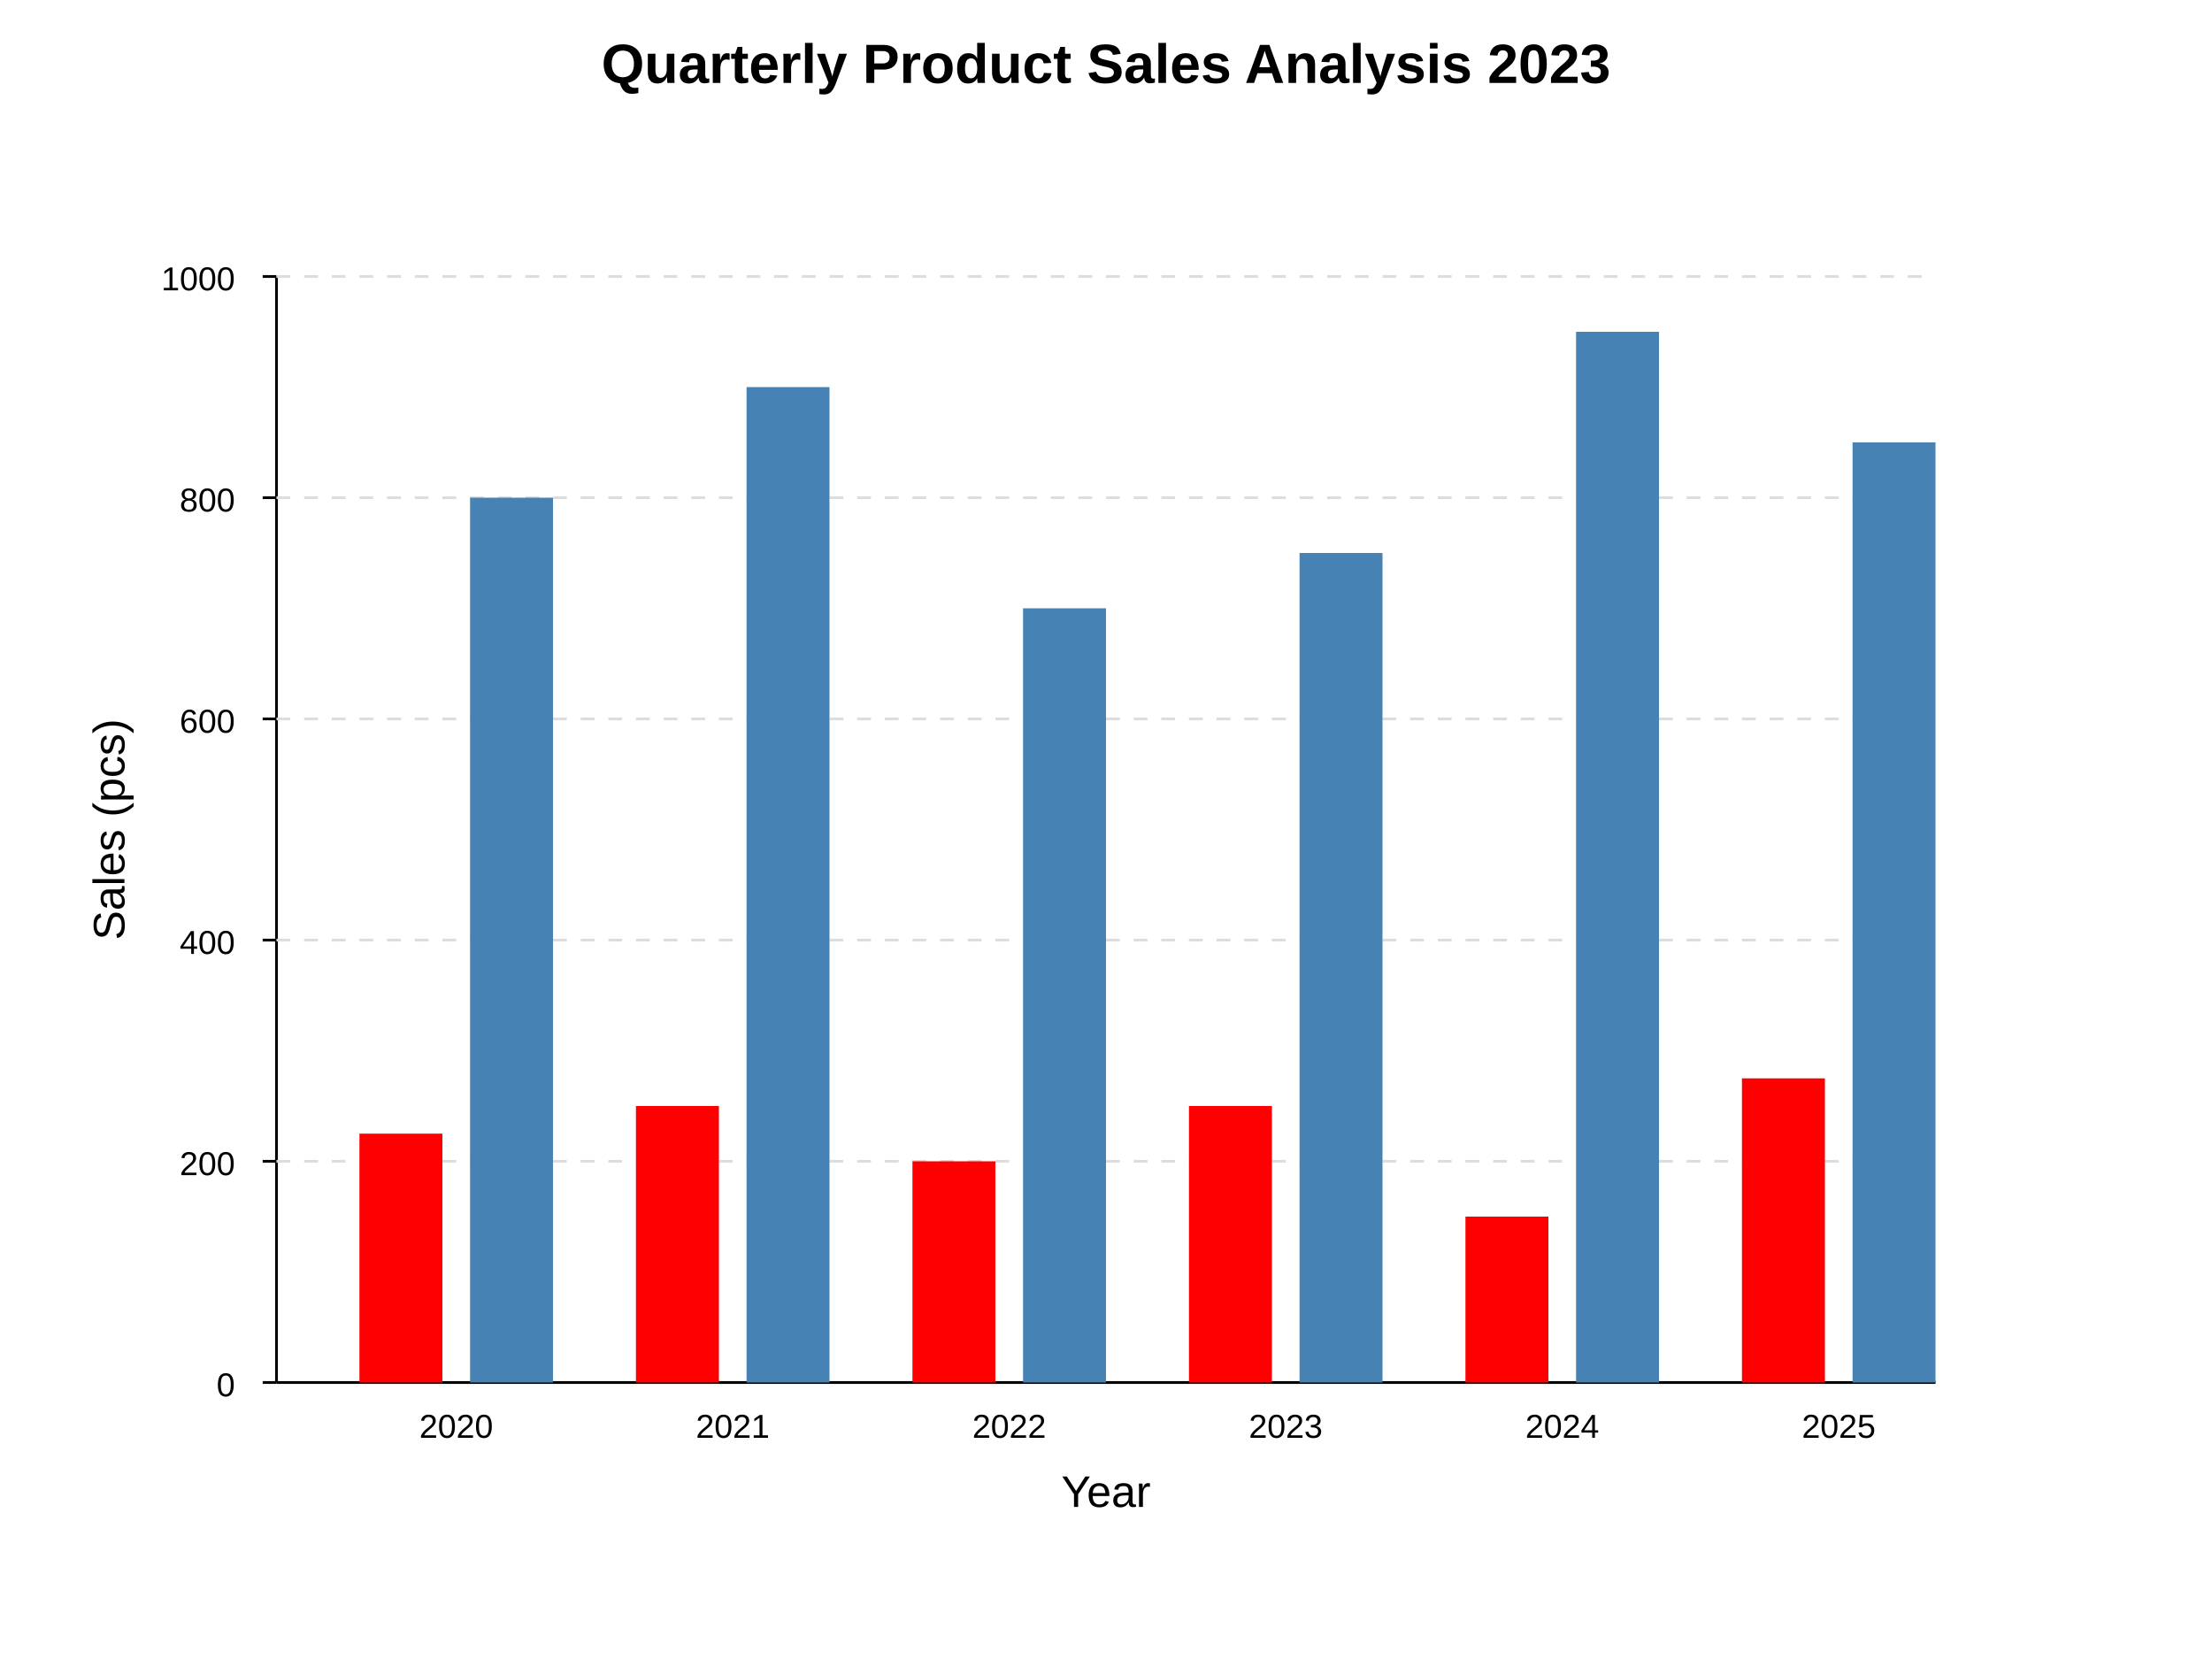
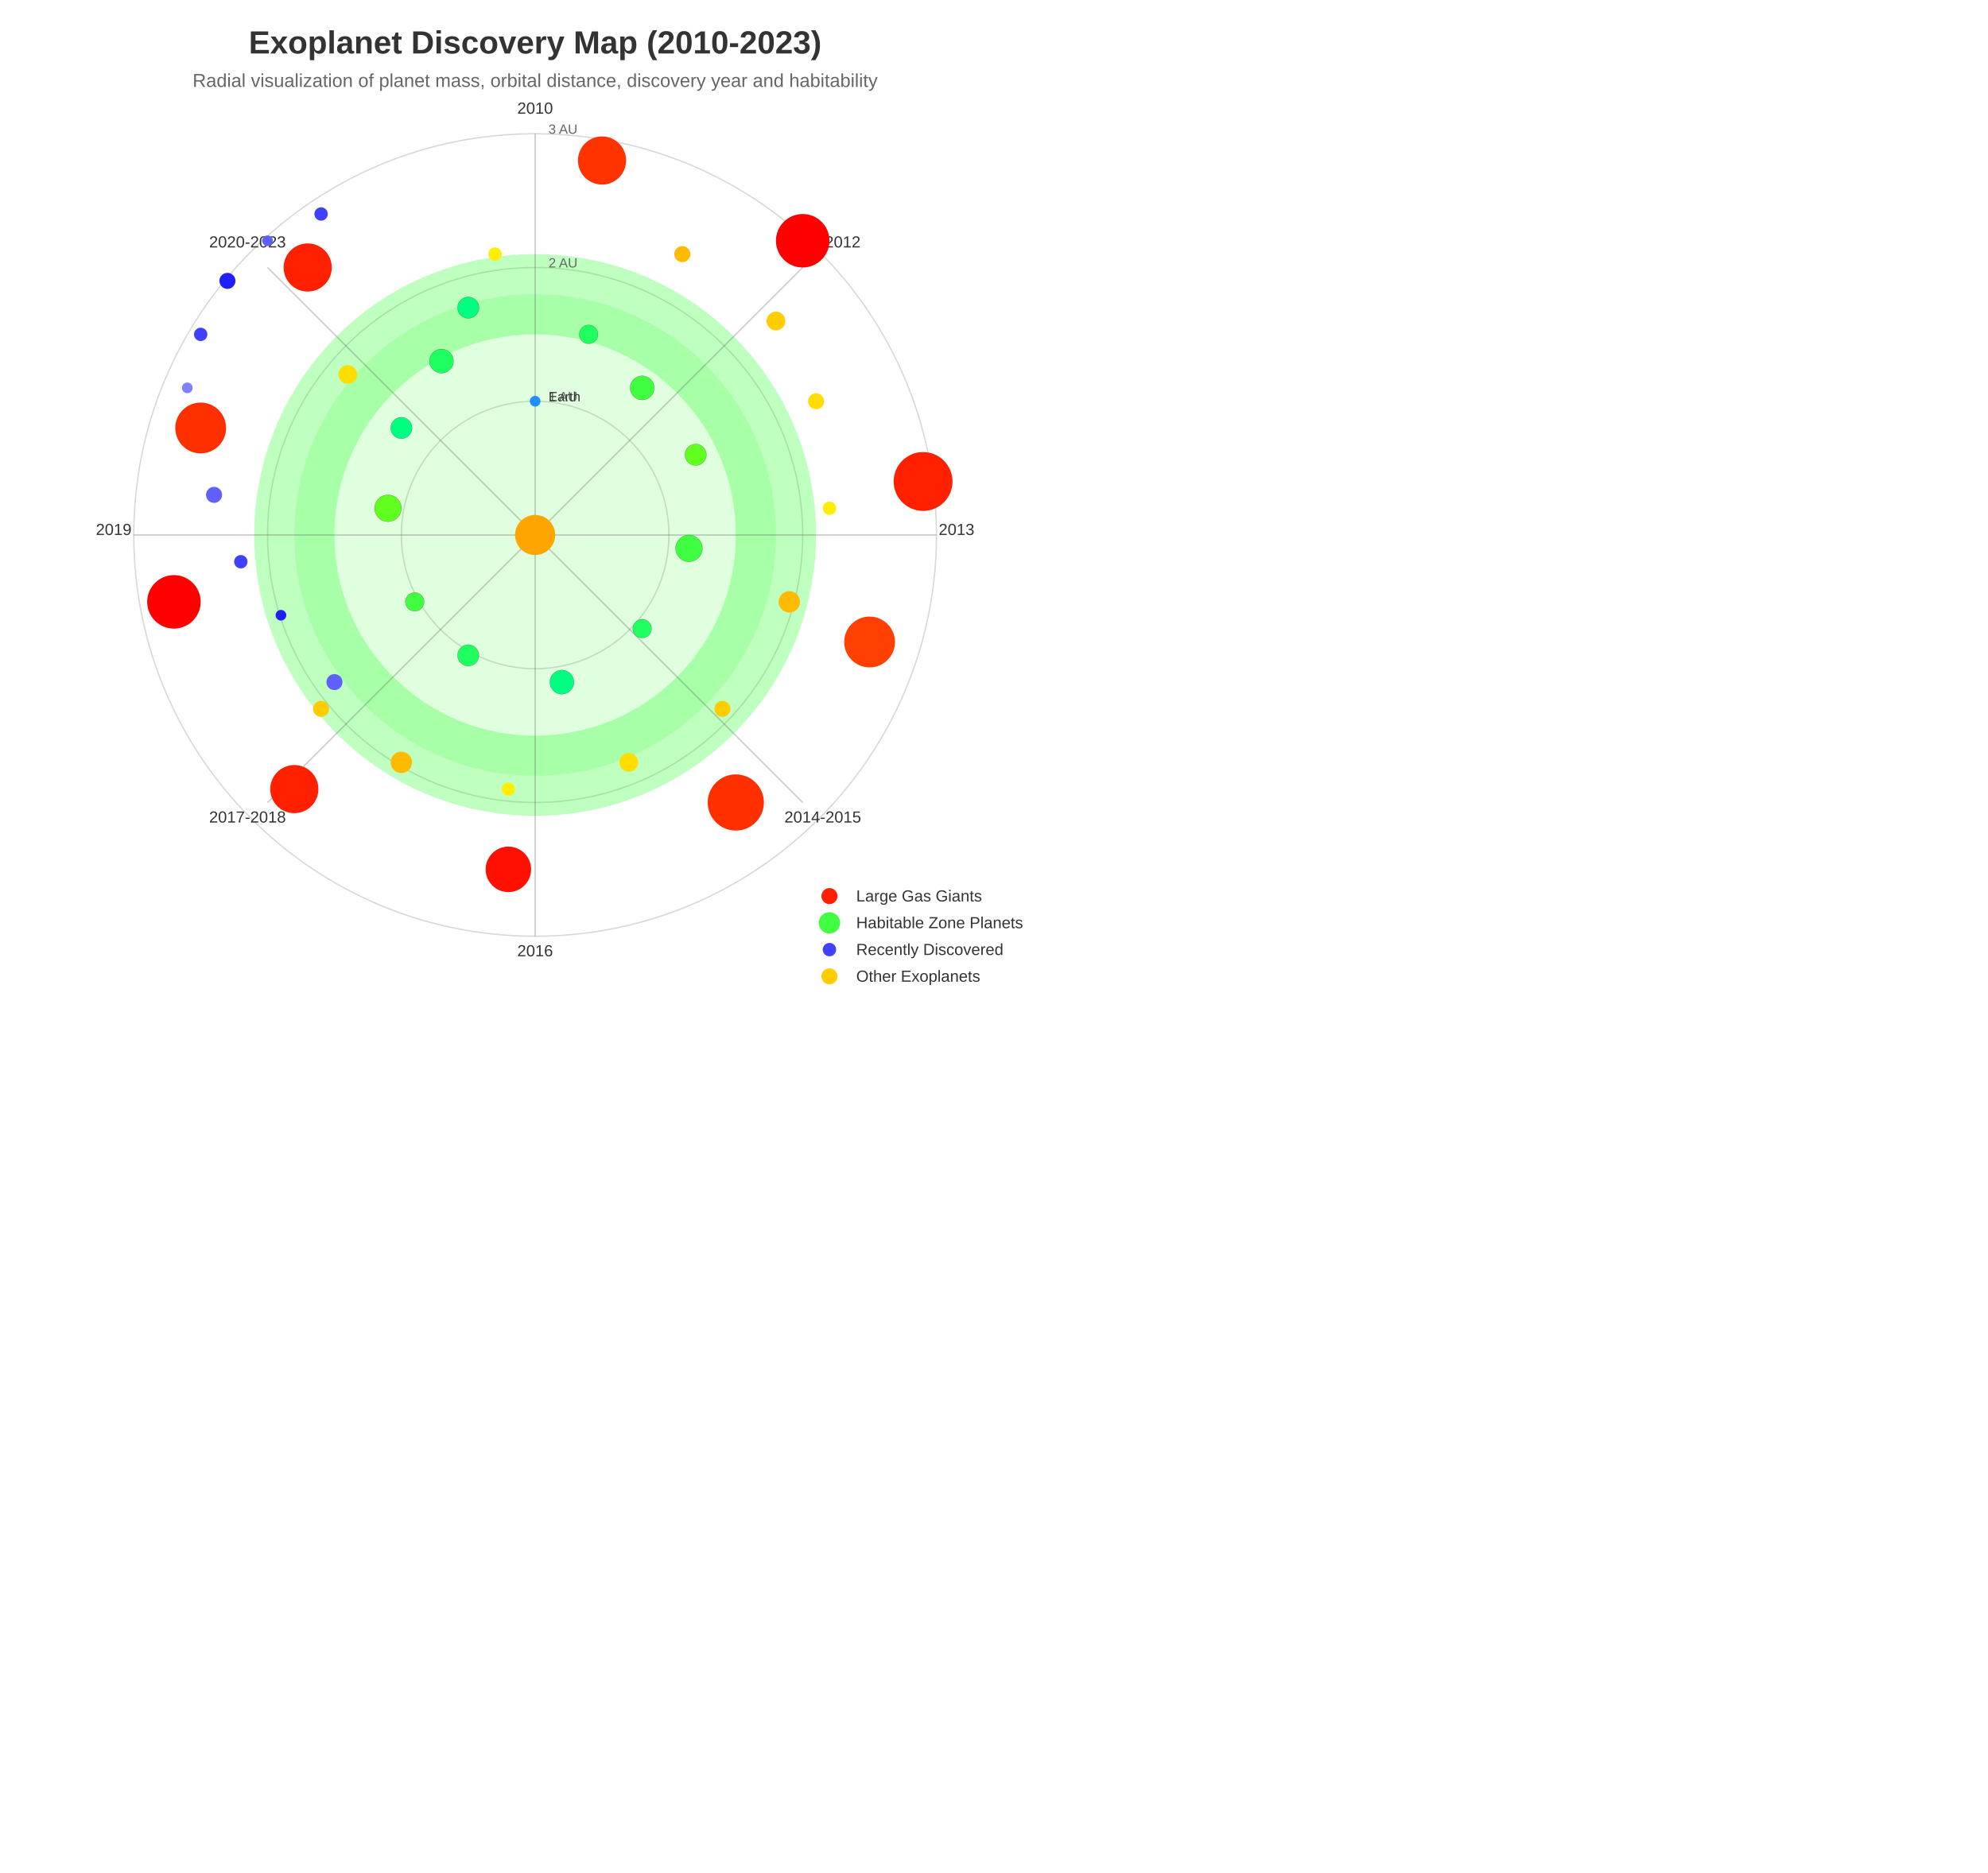
- <svg xmlns="http://www.w3.org/2000/svg" height="600" id="svg" tag_name="svg" version="1.1" width="800">
-   <text font-family="Arial" font-size="20" font-weight="bold" id="text_14" tag_name="svg/text_14" text-anchor="middle" x="400" y="30">
-     Quarterly Product Sales Analysis 2023
+ <svg xmlns="http://www.w3.org/2000/svg" height="1400" id="svg" tag_name="svg" width="1486">
+   <defs id="defs" tag_name="svg/defs">
+     <filter height="200%" id="filter" tag_name="svg/defs/filter" width="200%" x="-50%" y="-50%">
+       <fegaussianblur id="fegaussianblur" result="blur" stdDeviation="3" tag_name="svg/defs/filter/fegaussianblur" />
+       <fecomposite id="fecomposite" in="SourceGraphic" in2="blur" operator="over" tag_name="svg/defs/filter/fecomposite" />
+     </filter>
+   </defs>
+   <g id="g_1" stroke="#33333330" stroke-width="1" tag_name="svg/g_1">
+     <circle cx="400" cy="400" fill="none" id="circle_52" r="100" tag_name="svg/g_1/circle_52" />
+     <circle cx="400" cy="400" fill="none" id="circle_51" r="200" tag_name="svg/g_1/circle_51" />
+     <circle cx="400" cy="400" fill="none" id="circle_50" r="300" tag_name="svg/g_1/circle_50" />
+     <circle class="reveliobad_1  reveliogood_9 reveliobad_3" cx="400" cy="400" fill="#00ff0020" id="circle_49" r="180" stroke="#00ff0040" stroke-width="60" tag_name="svg/g_1/circle_49" />
+   </g>
+   <g id="g" stroke="#33333340" stroke-width="1" tag_name="svg/g">
+     <line id="line_7" tag_name="svg/g/line_7" x1="400" x2="400" y1="400" y2="100" />
+     <line id="line_6" tag_name="svg/g/line_6" x1="400" x2="700" y1="400" y2="400" />
+     <line id="line_5" tag_name="svg/g/line_5" x1="400" x2="400" y1="400" y2="700" />
+     <line id="line_4" tag_name="svg/g/line_4" x1="400" x2="100" y1="400" y2="400" />
+     <line id="line_3" tag_name="svg/g/line_3" x1="400" x2="600" y1="400" y2="200" />
+     <line id="line_2" tag_name="svg/g/line_2" x1="400" x2="600" y1="400" y2="600" />
+     <line id="line_1" tag_name="svg/g/line_1" x1="400" x2="200" y1="400" y2="600" />
+     <line id="line" tag_name="svg/g/line" x1="400" x2="200" y1="400" y2="200" />
+   </g>
+   <text fill="#333333" font-family="Arial" font-size="12" id="text_17" tag_name="svg/text_17" text-anchor="middle" x="400" y="85">
+     2010
  </text>
-   <line id="line_12" stroke="black" tag_name="svg/line_12" x1="100" x2="700" y1="500" y2="500" />
-   <line id="line_11" stroke="black" tag_name="svg/line_11" x1="100" x2="100" y1="500" y2="100" />
-   <line id="line_10" stroke="black" tag_name="svg/line_10" x1="95" x2="100" y1="500" y2="500" />
-   <text font-family="Arial" font-size="12" id="text_13" tag_name="svg/text_13" text-anchor="end" x="85" y="505">
-     0
+   <text fill="#333333" font-family="Arial" font-size="12" id="text_16" tag_name="svg/text_16" text-anchor="middle" x="715" y="400">
+     2013
  </text>
-   <line id="line_9" stroke="black" tag_name="svg/line_9" x1="95" x2="100" y1="420" y2="420" />
-   <text font-family="Arial" font-size="12" id="text_12" tag_name="svg/text_12" text-anchor="end" x="85" y="425">
-     200
+   <text fill="#333333" font-family="Arial" font-size="12" id="text_15" tag_name="svg/text_15" text-anchor="middle" x="400" y="715">
+     2016
  </text>
-   <line id="line_8" stroke="black" tag_name="svg/line_8" x1="95" x2="100" y1="340" y2="340" />
-   <text font-family="Arial" font-size="12" id="text_11" tag_name="svg/text_11" text-anchor="end" x="85" y="345">
-     400
+   <text fill="#333333" font-family="Arial" font-size="12" id="text_14" tag_name="svg/text_14" text-anchor="middle" x="85" y="400">
+     2019
  </text>
-   <line id="line_7" stroke="black" tag_name="svg/line_7" x1="95" x2="100" y1="260" y2="260" />
-   <text font-family="Arial" font-size="12" id="text_10" tag_name="svg/text_10" text-anchor="end" x="85" y="265">
-     600
+   <text fill="#333333" font-family="Arial" font-size="12" id="text_13" tag_name="svg/text_13" text-anchor="middle" x="615" y="185">
+     2011-2012
  </text>
-   <line id="line_6" stroke="black" tag_name="svg/line_6" x1="95" x2="100" y1="180" y2="180" />
-   <text font-family="Arial" font-size="12" id="text_9" tag_name="svg/text_9" text-anchor="end" x="85" y="185">
-     800
+   <text fill="#333333" font-family="Arial" font-size="12" id="text_12" tag_name="svg/text_12" text-anchor="middle" x="615" y="615">
+     2014-2015
  </text>
-   <line id="line_5" stroke="black" tag_name="svg/line_5" x1="95" x2="100" y1="100" y2="100" />
-   <text font-family="Arial" font-size="12" id="text_8" tag_name="svg/text_8" text-anchor="end" x="85" y="105">
-     1000
+   <text fill="#333333" font-family="Arial" font-size="12" id="text_11" tag_name="svg/text_11" text-anchor="middle" x="185" y="615">
+     2017-2018
  </text>
-   <g id="g" stroke="#dddddd" stroke-dasharray="5,5" tag_name="svg/g">
-     <line id="line_4" tag_name="svg/g/line_4" x1="100" x2="700" y1="420" y2="420" />
-     <line id="line_3" tag_name="svg/g/line_3" x1="100" x2="700" y1="340" y2="340" />
-     <line id="line_2" tag_name="svg/g/line_2" x1="100" x2="700" y1="260" y2="260" />
-     <line id="line_1" tag_name="svg/g/line_1" x1="100" x2="700" y1="180" y2="180" />
-     <line id="line" tag_name="svg/g/line" x1="100" x2="700" y1="100" y2="100" />
-   </g>
-   <text font-family="Arial" font-size="16" id="text_7" tag_name="svg/text_7" text-anchor="middle" x="400" y="545">
-     Year
+   <text fill="#333333" font-family="Arial" font-size="12" id="text_10" tag_name="svg/text_10" text-anchor="middle" x="185" y="185">
+     2020-2023
  </text>
-   <text font-family="Arial" font-size="16" id="text_6" tag_name="svg/text_6" text-anchor="middle" transform="rotate(-90, 45, 300)" x="45" y="300">
-     Sales (pcs)
+   <text fill="#666666" font-family="Arial" font-size="10" id="text_9" tag_name="svg/text_9" text-anchor="start" x="410" y="300">
+     1 AU
  </text>
-   <rect class="reveliogood_2 reveliobad_1 reveliogood_3" fill="red" height="90" id="rect_11" tag_name="svg/rect_11" width="30" x="130" y="410" />
-   <rect class="reveliogood_2 reveliogood_4" fill="red" height="100" id="rect_10" tag_name="svg/rect_10" width="30" x="230" y="400" />
-   <rect class="reveliogood_2 reveliogood_5" fill="red" height="80" id="rect_9" tag_name="svg/rect_9" width="30" x="330" y="420" />
-   <rect class="reveliogood_2 reveliogood_6" fill="red" height="100" id="rect_8" tag_name="svg/rect_8" width="30" x="430" y="400" />
-   <rect class="reveliogood_2 reveliogood_7" fill="red" height="60" id="rect_7" tag_name="svg/rect_7" width="30" x="530" y="440" />
-   <rect class="reveliogood_2 reveliogood_8" fill="red" height="110" id="rect_6" tag_name="svg/rect_6" width="30" x="630" y="390" />
-   <rect class="reveliogood reveliogood_3" fill="steelblue" height="320" id="rect_5" tag_name="svg/rect_5" width="30" x="170" y="180" />
-   <rect class="reveliogood reveliogood_4" fill="steelblue" height="360" id="rect_4" tag_name="svg/rect_4" width="30" x="270" y="140" />
-   <rect class="reveliogood reveliogood_5" fill="steelblue" height="280" id="rect_3" tag_name="svg/rect_3" width="30" x="370" y="220" />
-   <rect class="reveliogood reveliogood_6" fill="steelblue" height="300" id="rect_2" tag_name="svg/rect_2" width="30" x="470" y="200" />
-   <rect class="reveliogood reveliogood_7" fill="steelblue" height="380" id="rect_1" tag_name="svg/rect_1" width="30" x="570" y="120" />
-   <rect class="reveliogood reveliogood_8" fill="steelblue" height="340" id="rect" tag_name="svg/rect" width="30" x="670" y="160" />
-   <text font-family="Arial" font-size="12" id="text_5" tag_name="svg/text_5" text-anchor="middle" x="165" y="520">
-     2020
+   <text fill="#666666" font-family="Arial" font-size="10" id="text_8" tag_name="svg/text_8" text-anchor="start" x="410" y="200">
+     2 AU
  </text>
-   <text font-family="Arial" font-size="12" id="text_4" tag_name="svg/text_4" text-anchor="middle" x="265" y="520">
-     2021
+   <text fill="#666666" font-family="Arial" font-size="10" id="text_7" tag_name="svg/text_7" text-anchor="start" x="410" y="100">
+     3 AU
  </text>
-   <text font-family="Arial" font-size="12" id="text_3" tag_name="svg/text_3" text-anchor="middle" x="365" y="520">
-     2022
+   <circle cx="400" cy="400" fill="orange" id="circle_48" r="15" tag_name="svg/circle_48">
+     <animate attributeName="r" dur="4s" id="animate" repeatCount="indefinite" tag_name="svg/circle_48/animate" values="15;17;15" />
+   </circle>
+   <circle cx="400" cy="300" fill="#1E90FF" id="circle_47" r="4" stroke-width="1" tag_name="svg/circle_47" />
+   <text fill="#333333" font-family="Arial" font-size="10" id="text_6" tag_name="svg/text_6" x="410" y="300">
+     Earth
  </text>
-   <text font-family="Arial" font-size="12" id="text_2" tag_name="svg/text_2" text-anchor="middle" x="465" y="520">
-     2023
+   <circle class="reveliogood reveliobad_1  reveliobad_2 reveliobad_3" cx="450" cy="120" fill="#ff3300" id="circle_46" r="18" tag_name="svg/circle_46" />
+   <circle class="reveliogood  reveliobad_2" cx="600" cy="180" fill="#ff0000" id="circle_45" r="20" tag_name="svg/circle_45" />
+   <circle class="reveliogood " cx="690" cy="360" fill="#ff2000" id="circle_44" r="22" tag_name="svg/circle_44" />
+   <circle class="reveliogood reveliobad_1 reveliobad_3" cx="650" cy="480" fill="#ff4000" id="circle_43" r="19" tag_name="svg/circle_43" />
+   <circle class="reveliogood " cx="550" cy="600" fill="#ff3000" id="circle_42" r="21" tag_name="svg/circle_42" />
+   <circle class="reveliogood " cx="380" cy="650" fill="#ff1000" id="circle_41" r="17" tag_name="svg/circle_41" />
+   <circle class="reveliogood reveliobad_1  reveliobad_2 reveliobad_3" cx="220" cy="590" fill="#ff2000" id="circle_40" r="18" tag_name="svg/circle_40" />
+   <circle class="reveliogood reveliobad_1 reveliobad_3" cx="130" cy="450" fill="#ff0000" id="circle_39" r="20" tag_name="svg/circle_39" />
+   <circle class="reveliogood reveliobad_1 reveliobad_3" cx="150" cy="320" fill="#ff3000" id="circle_38" r="19" tag_name="svg/circle_38" />
+   <circle class="reveliogood reveliobad_1 reveliobad_3" cx="230" cy="200" fill="#ff2000" id="circle_37" r="18" tag_name="svg/circle_37" />
+   <circle class="reveliogood_2 reveliogood_6 reveliogood_9" cx="350" cy="230" fill="#00ff80" id="circle_36" r="8" stroke="rgb(0,0,0)" stroke-width="0.1" tag_name="svg/circle_36" />
+   <circle class="reveliogood_2 reveliogood_6 reveliogood_9" cx="440" cy="250" fill="#20ff60" id="circle_35" r="7" stroke="rgb(0,0,0)" stroke-width="0.1" tag_name="svg/circle_35" />
+   <circle class="reveliogood_2 reveliogood_6 reveliogood_9" cx="480" cy="290" fill="#40ff40" id="circle_34" r="9" stroke="rgb(0,0,0)" stroke-width="0.1" tag_name="svg/circle_34" />
+   <circle class="reveliogood_2 reveliogood_6 reveliogood_9" cx="520" cy="340" fill="#60ff20" id="circle_33" r="8" stroke="rgb(0,0,0)" stroke-width="0.1" tag_name="svg/circle_33" />
+   <circle class="reveliogood_2 reveliogood_6 reveliogood_9" cx="515" cy="410" fill="#40ff40" id="circle_32" r="10" stroke="rgb(0,0,0)" stroke-width="0.1" tag_name="svg/circle_32" />
+   <circle class="reveliogood_2 reveliogood_6 reveliogood_9 reveliobad_3" cx="480" cy="470" fill="#20ff60" id="circle_31" r="7" stroke="rgb(0,0,0)" stroke-width="0.1" tag_name="svg/circle_31" />
+   <circle class="reveliogood_2 reveliogood_6 reveliogood_9 reveliobad_3" cx="420" cy="510" fill="#00ff80" id="circle_30" r="9" stroke="rgb(0,0,0)" stroke-width="0.1" tag_name="svg/circle_30" />
+   <circle class="reveliogood_2 reveliogood_6 reveliogood_9" cx="350" cy="490" fill="#20ff60" id="circle_29" r="8" stroke="rgb(0,0,0)" stroke-width="0.1" tag_name="svg/circle_29" />
+   <circle class="reveliogood_2 reveliogood_6 reveliogood_9" cx="310" cy="450" fill="#40ff40" id="circle_28" r="7" stroke="rgb(0,0,0)" stroke-width="0.1" tag_name="svg/circle_28" />
+   <circle class="reveliogood_2 reveliogood_6 reveliogood_9" cx="290" cy="380" fill="#60ff20" id="circle_27" r="10" stroke="rgb(0,0,0)" stroke-width="0.1" tag_name="svg/circle_27" />
+   <circle class="reveliogood_2 reveliogood_6 reveliogood_9 reveliobad_3" cx="300" cy="320" fill="#00ff80" id="circle_26" r="8" stroke="rgb(0,0,0)" stroke-width="0.1" tag_name="svg/circle_26" />
+   <circle class="reveliogood_2 reveliogood_6 reveliogood_9" cx="330" cy="270" fill="#20ff60" id="circle_25" r="9" stroke="rgb(0,0,0)" stroke-width="0.1" tag_name="svg/circle_25" />
+   <circle class="reveliogood_7" cx="240" cy="160" fill="#4040ff" id="circle_24" r="5" tag_name="svg/circle_24" />
+   <circle class="reveliogood_7" cx="200" cy="180" fill="#6060ff" id="circle_23" r="4" tag_name="svg/circle_23" />
+   <circle class="reveliogood_7" cx="170" cy="210" fill="#2020ff" id="circle_22" r="6" tag_name="svg/circle_22" />
+   <circle class="reveliogood_7 reveliobad_1" cx="150" cy="250" fill="#4040ff" id="circle_21" r="5" tag_name="svg/circle_21" />
+   <circle class="reveliogood_7 reveliobad_1" cx="140" cy="290" fill="#8080ff" id="circle_20" r="4" tag_name="svg/circle_20" />
+   <circle class="reveliogood_8 reveliobad_1" cx="160" cy="370" fill="#6060ff" id="circle_19" r="6" tag_name="svg/circle_19" />
+   <circle class="reveliogood_8" cx="180" cy="420" fill="#4040ff" id="circle_18" r="5" tag_name="svg/circle_18" />
+   <circle class="reveliogood_8" cx="210" cy="460" fill="#2020ff" id="circle_17" r="4" tag_name="svg/circle_17" />
+   <circle class="reveliogood_8" cx="250" cy="510" fill="#6060ff" id="circle_16" r="6" tag_name="svg/circle_16" />
+   <circle class="reveliogood_5" cx="580" cy="240" fill="#ffcc00" id="circle_15" r="7" tag_name="svg/circle_15" />
+   <circle class="reveliogood_5" cx="610" cy="300" fill="#ffdd00" id="circle_14" r="6" tag_name="svg/circle_14" />
+   <circle class="reveliogood_5" cx="620" cy="380" fill="#ffee00" id="circle_13" r="5" tag_name="svg/circle_13" />
+   <circle class="reveliogood_5" cx="590" cy="450" fill="#ffbb00" id="circle_12" r="8" tag_name="svg/circle_12" />
+   <circle class="reveliogood_5" cx="540" cy="530" fill="#ffcc00" id="circle_11" r="6" tag_name="svg/circle_11" />
+   <circle class="reveliogood_5" cx="470" cy="570" fill="#ffdd00" id="circle_10" r="7" tag_name="svg/circle_10" />
+   <circle class="reveliogood_5" cx="380" cy="590" fill="#ffee00" id="circle_9" r="5" tag_name="svg/circle_9" />
+   <circle class="reveliogood_5" cx="300" cy="570" fill="#ffbb00" id="circle_8" r="8" tag_name="svg/circle_8" />
+   <circle class="reveliogood_5" cx="240" cy="530" fill="#ffcc00" id="circle_7" r="6" tag_name="svg/circle_7" />
+   <circle class="reveliogood_5" cx="260" cy="280" fill="#ffdd00" id="circle_6" r="7" tag_name="svg/circle_6" />
+   <circle class="reveliogood_5" cx="370" cy="190" fill="#ffee00" id="circle_5" r="5" tag_name="svg/circle_5" />
+   <circle class="reveliogood_5" cx="510" cy="190" fill="#ffbb00" id="circle_4" r="6" tag_name="svg/circle_4" />
+   <circle class="reveliobad_2" cx="620" cy="670" fill="#ff2000" id="circle_3" r="6" tag_name="svg/circle_3" />
+   <text fill="#333333" font-family="Arial" font-size="12" id="text_5" tag_name="svg/text_5" x="640" y="674">
+     Large Gas Giants
  </text>
-   <text font-family="Arial" font-size="12" id="text_1" tag_name="svg/text_1" text-anchor="middle" x="565" y="520">
-     2024
+   <circle cx="620" cy="690" fill="#40ff40" id="circle_2" r="8" tag_name="svg/circle_2" />
+   <text fill="#333333" font-family="Arial" font-size="12" id="text_4" tag_name="svg/text_4" x="640" y="694">
+     Habitable Zone Planets
  </text>
-   <text font-family="Arial" font-size="12" id="text" tag_name="svg/text" text-anchor="middle" x="665" y="520">
-     2025
+   <circle cx="620" cy="710" fill="#4040ff" id="circle_1" r="5" tag_name="svg/circle_1" />
+   <text fill="#333333" font-family="Arial" font-size="12" id="text_3" tag_name="svg/text_3" x="640" y="714">
+     Recently Discovered
+   </text>
+   <circle cx="620" cy="730" fill="#ffcc00" id="circle" r="6" tag_name="svg/circle" />
+   <text fill="#333333" font-family="Arial" font-size="12" id="text_2" tag_name="svg/text_2" x="640" y="734">
+     Other Exoplanets
+   </text>
+   <text fill="#333333" font-family="Arial" font-size="24" font-weight="bold" id="text_1" tag_name="svg/text_1" text-anchor="middle" x="400" y="40">
+     Exoplanet Discovery Map (2010-2023)
+   </text>
+   <text fill="#666666" font-family="Arial" font-size="14" id="text" tag_name="svg/text" text-anchor="middle" x="400" y="65">
+     Radial visualization of planet mass, orbital distance, discovery year and habitability
  </text>
</svg>
